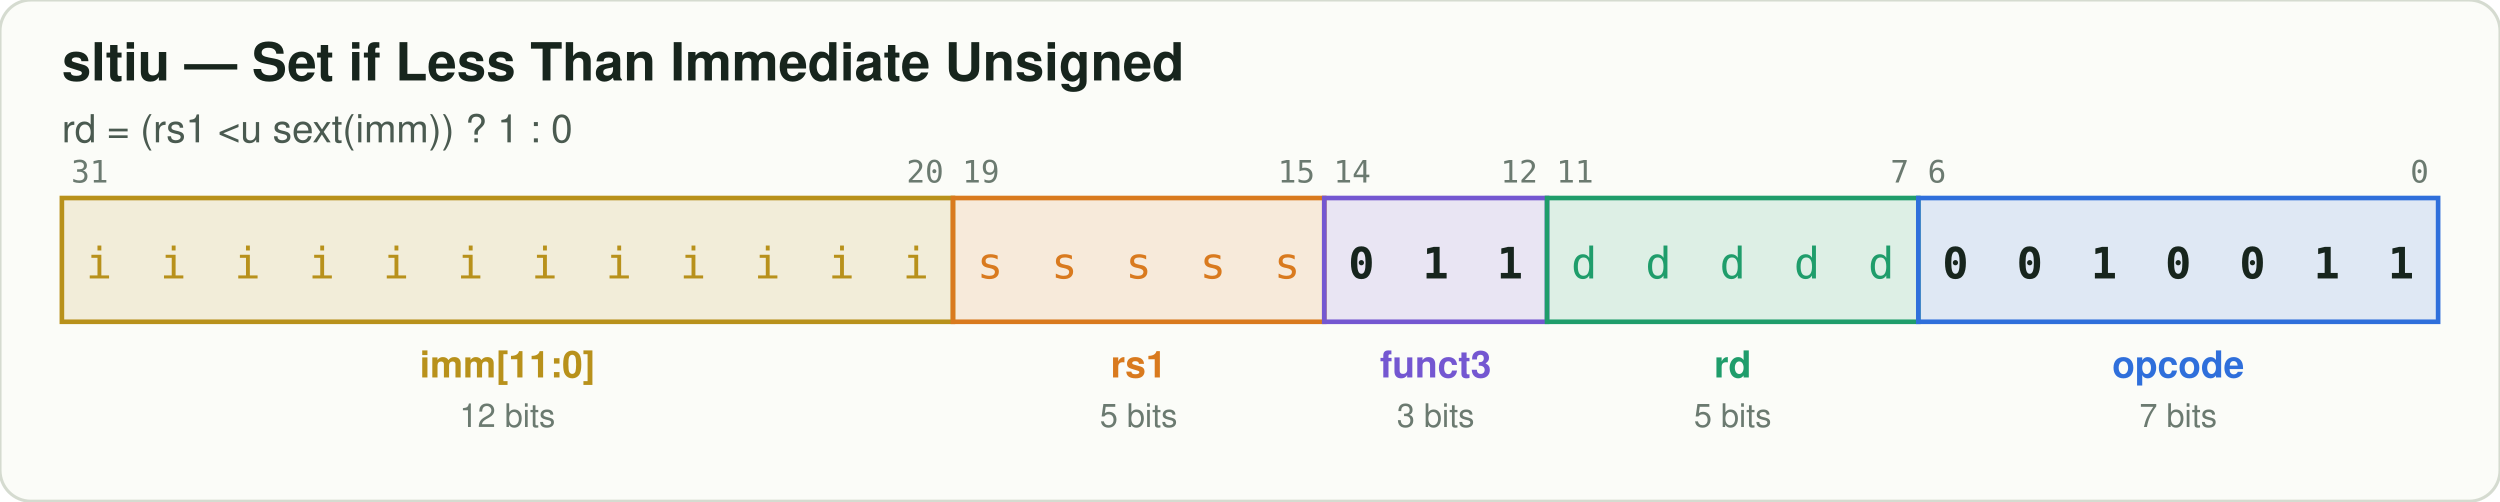
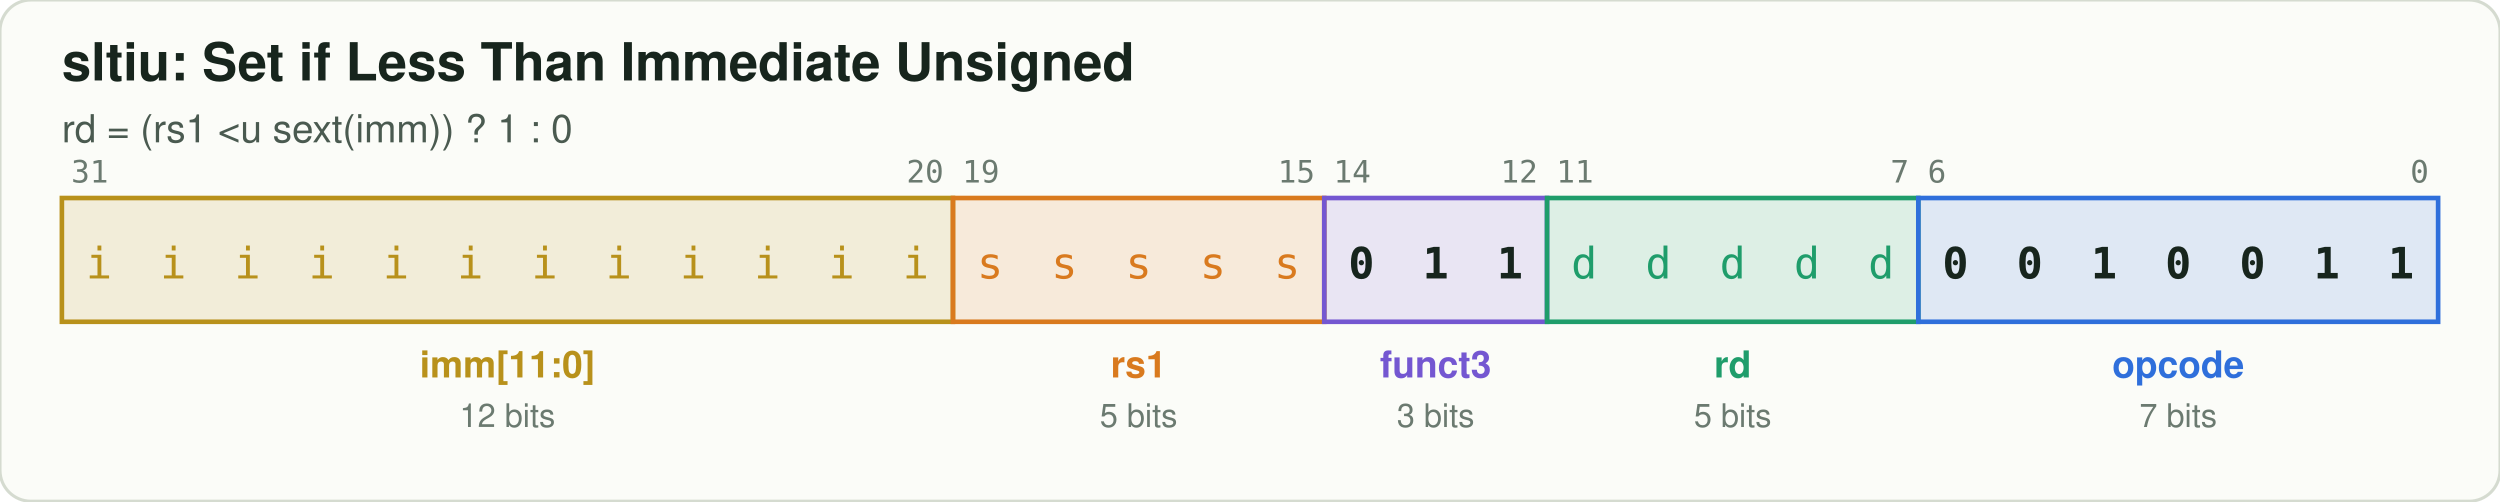
<svg xmlns="http://www.w3.org/2000/svg" viewBox="0 0 808 162" width="808" height="162">
  <rect width="100%" height="100%" rx="10" fill="#FBFCF8" stroke="#D5DBD0" />
-   <text x="20" y="26" font-family="'IBM Plex Sans','Segoe UI',Helvetica,Arial,sans-serif" font-size="17" font-weight="600" fill="#17251D">sltiu — Set if Less Than Immediate Unsigned</text>
+   <text x="20" y="26" font-family="'IBM Plex Sans','Segoe UI',Helvetica,Arial,sans-serif" font-size="17" font-weight="600" fill="#17251D">sltiu: Set if Less Than Immediate Unsigned</text>
  <text x="20" y="46" font-family="'IBM Plex Sans','Segoe UI',Helvetica,Arial,sans-serif" font-size="12.5" fill="#4A5A50">rd = (rs1 &lt;u sext(imm)) ? 1 : 0</text>
  <rect x="20" y="64" width="288" height="40" fill="#B8911B" fill-opacity="0.14" stroke="#B8911B" stroke-width="1.5" />
  <text x="32" y="90" text-anchor="middle" font-family="'IBM Plex Mono','SFMono-Regular',Consolas,monospace" font-size="14" font-weight="400" fill="#B8911B">i</text>
  <text x="56" y="90" text-anchor="middle" font-family="'IBM Plex Mono','SFMono-Regular',Consolas,monospace" font-size="14" font-weight="400" fill="#B8911B">i</text>
  <text x="80" y="90" text-anchor="middle" font-family="'IBM Plex Mono','SFMono-Regular',Consolas,monospace" font-size="14" font-weight="400" fill="#B8911B">i</text>
  <text x="104" y="90" text-anchor="middle" font-family="'IBM Plex Mono','SFMono-Regular',Consolas,monospace" font-size="14" font-weight="400" fill="#B8911B">i</text>
  <text x="128" y="90" text-anchor="middle" font-family="'IBM Plex Mono','SFMono-Regular',Consolas,monospace" font-size="14" font-weight="400" fill="#B8911B">i</text>
  <text x="152" y="90" text-anchor="middle" font-family="'IBM Plex Mono','SFMono-Regular',Consolas,monospace" font-size="14" font-weight="400" fill="#B8911B">i</text>
  <text x="176" y="90" text-anchor="middle" font-family="'IBM Plex Mono','SFMono-Regular',Consolas,monospace" font-size="14" font-weight="400" fill="#B8911B">i</text>
  <text x="200" y="90" text-anchor="middle" font-family="'IBM Plex Mono','SFMono-Regular',Consolas,monospace" font-size="14" font-weight="400" fill="#B8911B">i</text>
  <text x="224" y="90" text-anchor="middle" font-family="'IBM Plex Mono','SFMono-Regular',Consolas,monospace" font-size="14" font-weight="400" fill="#B8911B">i</text>
  <text x="248" y="90" text-anchor="middle" font-family="'IBM Plex Mono','SFMono-Regular',Consolas,monospace" font-size="14" font-weight="400" fill="#B8911B">i</text>
  <text x="272" y="90" text-anchor="middle" font-family="'IBM Plex Mono','SFMono-Regular',Consolas,monospace" font-size="14" font-weight="400" fill="#B8911B">i</text>
  <text x="296" y="90" text-anchor="middle" font-family="'IBM Plex Mono','SFMono-Regular',Consolas,monospace" font-size="14" font-weight="400" fill="#B8911B">i</text>
  <text x="23" y="59" font-family="'IBM Plex Mono','SFMono-Regular',Consolas,monospace" font-size="10" fill="#6B7A70">31</text>
  <text x="305" y="59" text-anchor="end" font-family="'IBM Plex Mono','SFMono-Regular',Consolas,monospace" font-size="10" fill="#6B7A70">20</text>
  <text x="164" y="122" text-anchor="middle" font-family="'IBM Plex Sans','Segoe UI',Helvetica,Arial,sans-serif" font-size="12" font-weight="600" fill="#B8911B">imm[11:0]</text>
  <text x="164" y="138" text-anchor="middle" font-family="'IBM Plex Sans','Segoe UI',Helvetica,Arial,sans-serif" font-size="10.5" fill="#6B7A70">12 bits</text>
  <rect x="308" y="64" width="120" height="40" fill="#D97A1E" fill-opacity="0.14" stroke="#D97A1E" stroke-width="1.5" />
  <text x="320" y="90" text-anchor="middle" font-family="'IBM Plex Mono','SFMono-Regular',Consolas,monospace" font-size="14" font-weight="400" fill="#D97A1E">s</text>
  <text x="344" y="90" text-anchor="middle" font-family="'IBM Plex Mono','SFMono-Regular',Consolas,monospace" font-size="14" font-weight="400" fill="#D97A1E">s</text>
  <text x="368" y="90" text-anchor="middle" font-family="'IBM Plex Mono','SFMono-Regular',Consolas,monospace" font-size="14" font-weight="400" fill="#D97A1E">s</text>
  <text x="392" y="90" text-anchor="middle" font-family="'IBM Plex Mono','SFMono-Regular',Consolas,monospace" font-size="14" font-weight="400" fill="#D97A1E">s</text>
  <text x="416" y="90" text-anchor="middle" font-family="'IBM Plex Mono','SFMono-Regular',Consolas,monospace" font-size="14" font-weight="400" fill="#D97A1E">s</text>
  <text x="311" y="59" font-family="'IBM Plex Mono','SFMono-Regular',Consolas,monospace" font-size="10" fill="#6B7A70">19</text>
  <text x="425" y="59" text-anchor="end" font-family="'IBM Plex Mono','SFMono-Regular',Consolas,monospace" font-size="10" fill="#6B7A70">15</text>
  <text x="368" y="122" text-anchor="middle" font-family="'IBM Plex Sans','Segoe UI',Helvetica,Arial,sans-serif" font-size="12" font-weight="600" fill="#D97A1E">rs1</text>
  <text x="368" y="138" text-anchor="middle" font-family="'IBM Plex Sans','Segoe UI',Helvetica,Arial,sans-serif" font-size="10.5" fill="#6B7A70">5 bits</text>
  <rect x="428" y="64" width="72" height="40" fill="#7457D1" fill-opacity="0.14" stroke="#7457D1" stroke-width="1.5" />
  <text x="440" y="90" text-anchor="middle" font-family="'IBM Plex Mono','SFMono-Regular',Consolas,monospace" font-size="14" font-weight="700" fill="#17251D">0</text>
  <text x="464" y="90" text-anchor="middle" font-family="'IBM Plex Mono','SFMono-Regular',Consolas,monospace" font-size="14" font-weight="700" fill="#17251D">1</text>
  <text x="488" y="90" text-anchor="middle" font-family="'IBM Plex Mono','SFMono-Regular',Consolas,monospace" font-size="14" font-weight="700" fill="#17251D">1</text>
  <text x="431" y="59" font-family="'IBM Plex Mono','SFMono-Regular',Consolas,monospace" font-size="10" fill="#6B7A70">14</text>
  <text x="497" y="59" text-anchor="end" font-family="'IBM Plex Mono','SFMono-Regular',Consolas,monospace" font-size="10" fill="#6B7A70">12</text>
  <text x="464" y="122" text-anchor="middle" font-family="'IBM Plex Sans','Segoe UI',Helvetica,Arial,sans-serif" font-size="12" font-weight="600" fill="#7457D1">funct3</text>
  <text x="464" y="138" text-anchor="middle" font-family="'IBM Plex Sans','Segoe UI',Helvetica,Arial,sans-serif" font-size="10.5" fill="#6B7A70">3 bits</text>
  <rect x="500" y="64" width="120" height="40" fill="#1F9D6B" fill-opacity="0.14" stroke="#1F9D6B" stroke-width="1.5" />
  <text x="512" y="90" text-anchor="middle" font-family="'IBM Plex Mono','SFMono-Regular',Consolas,monospace" font-size="14" font-weight="400" fill="#1F9D6B">d</text>
  <text x="536" y="90" text-anchor="middle" font-family="'IBM Plex Mono','SFMono-Regular',Consolas,monospace" font-size="14" font-weight="400" fill="#1F9D6B">d</text>
  <text x="560" y="90" text-anchor="middle" font-family="'IBM Plex Mono','SFMono-Regular',Consolas,monospace" font-size="14" font-weight="400" fill="#1F9D6B">d</text>
  <text x="584" y="90" text-anchor="middle" font-family="'IBM Plex Mono','SFMono-Regular',Consolas,monospace" font-size="14" font-weight="400" fill="#1F9D6B">d</text>
  <text x="608" y="90" text-anchor="middle" font-family="'IBM Plex Mono','SFMono-Regular',Consolas,monospace" font-size="14" font-weight="400" fill="#1F9D6B">d</text>
  <text x="503" y="59" font-family="'IBM Plex Mono','SFMono-Regular',Consolas,monospace" font-size="10" fill="#6B7A70">11</text>
  <text x="617" y="59" text-anchor="end" font-family="'IBM Plex Mono','SFMono-Regular',Consolas,monospace" font-size="10" fill="#6B7A70">7</text>
  <text x="560" y="122" text-anchor="middle" font-family="'IBM Plex Sans','Segoe UI',Helvetica,Arial,sans-serif" font-size="12" font-weight="600" fill="#1F9D6B">rd</text>
  <text x="560" y="138" text-anchor="middle" font-family="'IBM Plex Sans','Segoe UI',Helvetica,Arial,sans-serif" font-size="10.5" fill="#6B7A70">5 bits</text>
  <rect x="620" y="64" width="168" height="40" fill="#2F6FDB" fill-opacity="0.14" stroke="#2F6FDB" stroke-width="1.5" />
  <text x="632" y="90" text-anchor="middle" font-family="'IBM Plex Mono','SFMono-Regular',Consolas,monospace" font-size="14" font-weight="700" fill="#17251D">0</text>
  <text x="656" y="90" text-anchor="middle" font-family="'IBM Plex Mono','SFMono-Regular',Consolas,monospace" font-size="14" font-weight="700" fill="#17251D">0</text>
  <text x="680" y="90" text-anchor="middle" font-family="'IBM Plex Mono','SFMono-Regular',Consolas,monospace" font-size="14" font-weight="700" fill="#17251D">1</text>
  <text x="704" y="90" text-anchor="middle" font-family="'IBM Plex Mono','SFMono-Regular',Consolas,monospace" font-size="14" font-weight="700" fill="#17251D">0</text>
  <text x="728" y="90" text-anchor="middle" font-family="'IBM Plex Mono','SFMono-Regular',Consolas,monospace" font-size="14" font-weight="700" fill="#17251D">0</text>
  <text x="752" y="90" text-anchor="middle" font-family="'IBM Plex Mono','SFMono-Regular',Consolas,monospace" font-size="14" font-weight="700" fill="#17251D">1</text>
  <text x="776" y="90" text-anchor="middle" font-family="'IBM Plex Mono','SFMono-Regular',Consolas,monospace" font-size="14" font-weight="700" fill="#17251D">1</text>
  <text x="623" y="59" font-family="'IBM Plex Mono','SFMono-Regular',Consolas,monospace" font-size="10" fill="#6B7A70">6</text>
  <text x="785" y="59" text-anchor="end" font-family="'IBM Plex Mono','SFMono-Regular',Consolas,monospace" font-size="10" fill="#6B7A70">0</text>
  <text x="704" y="122" text-anchor="middle" font-family="'IBM Plex Sans','Segoe UI',Helvetica,Arial,sans-serif" font-size="12" font-weight="600" fill="#2F6FDB">opcode</text>
  <text x="704" y="138" text-anchor="middle" font-family="'IBM Plex Sans','Segoe UI',Helvetica,Arial,sans-serif" font-size="10.5" fill="#6B7A70">7 bits</text>
</svg>
